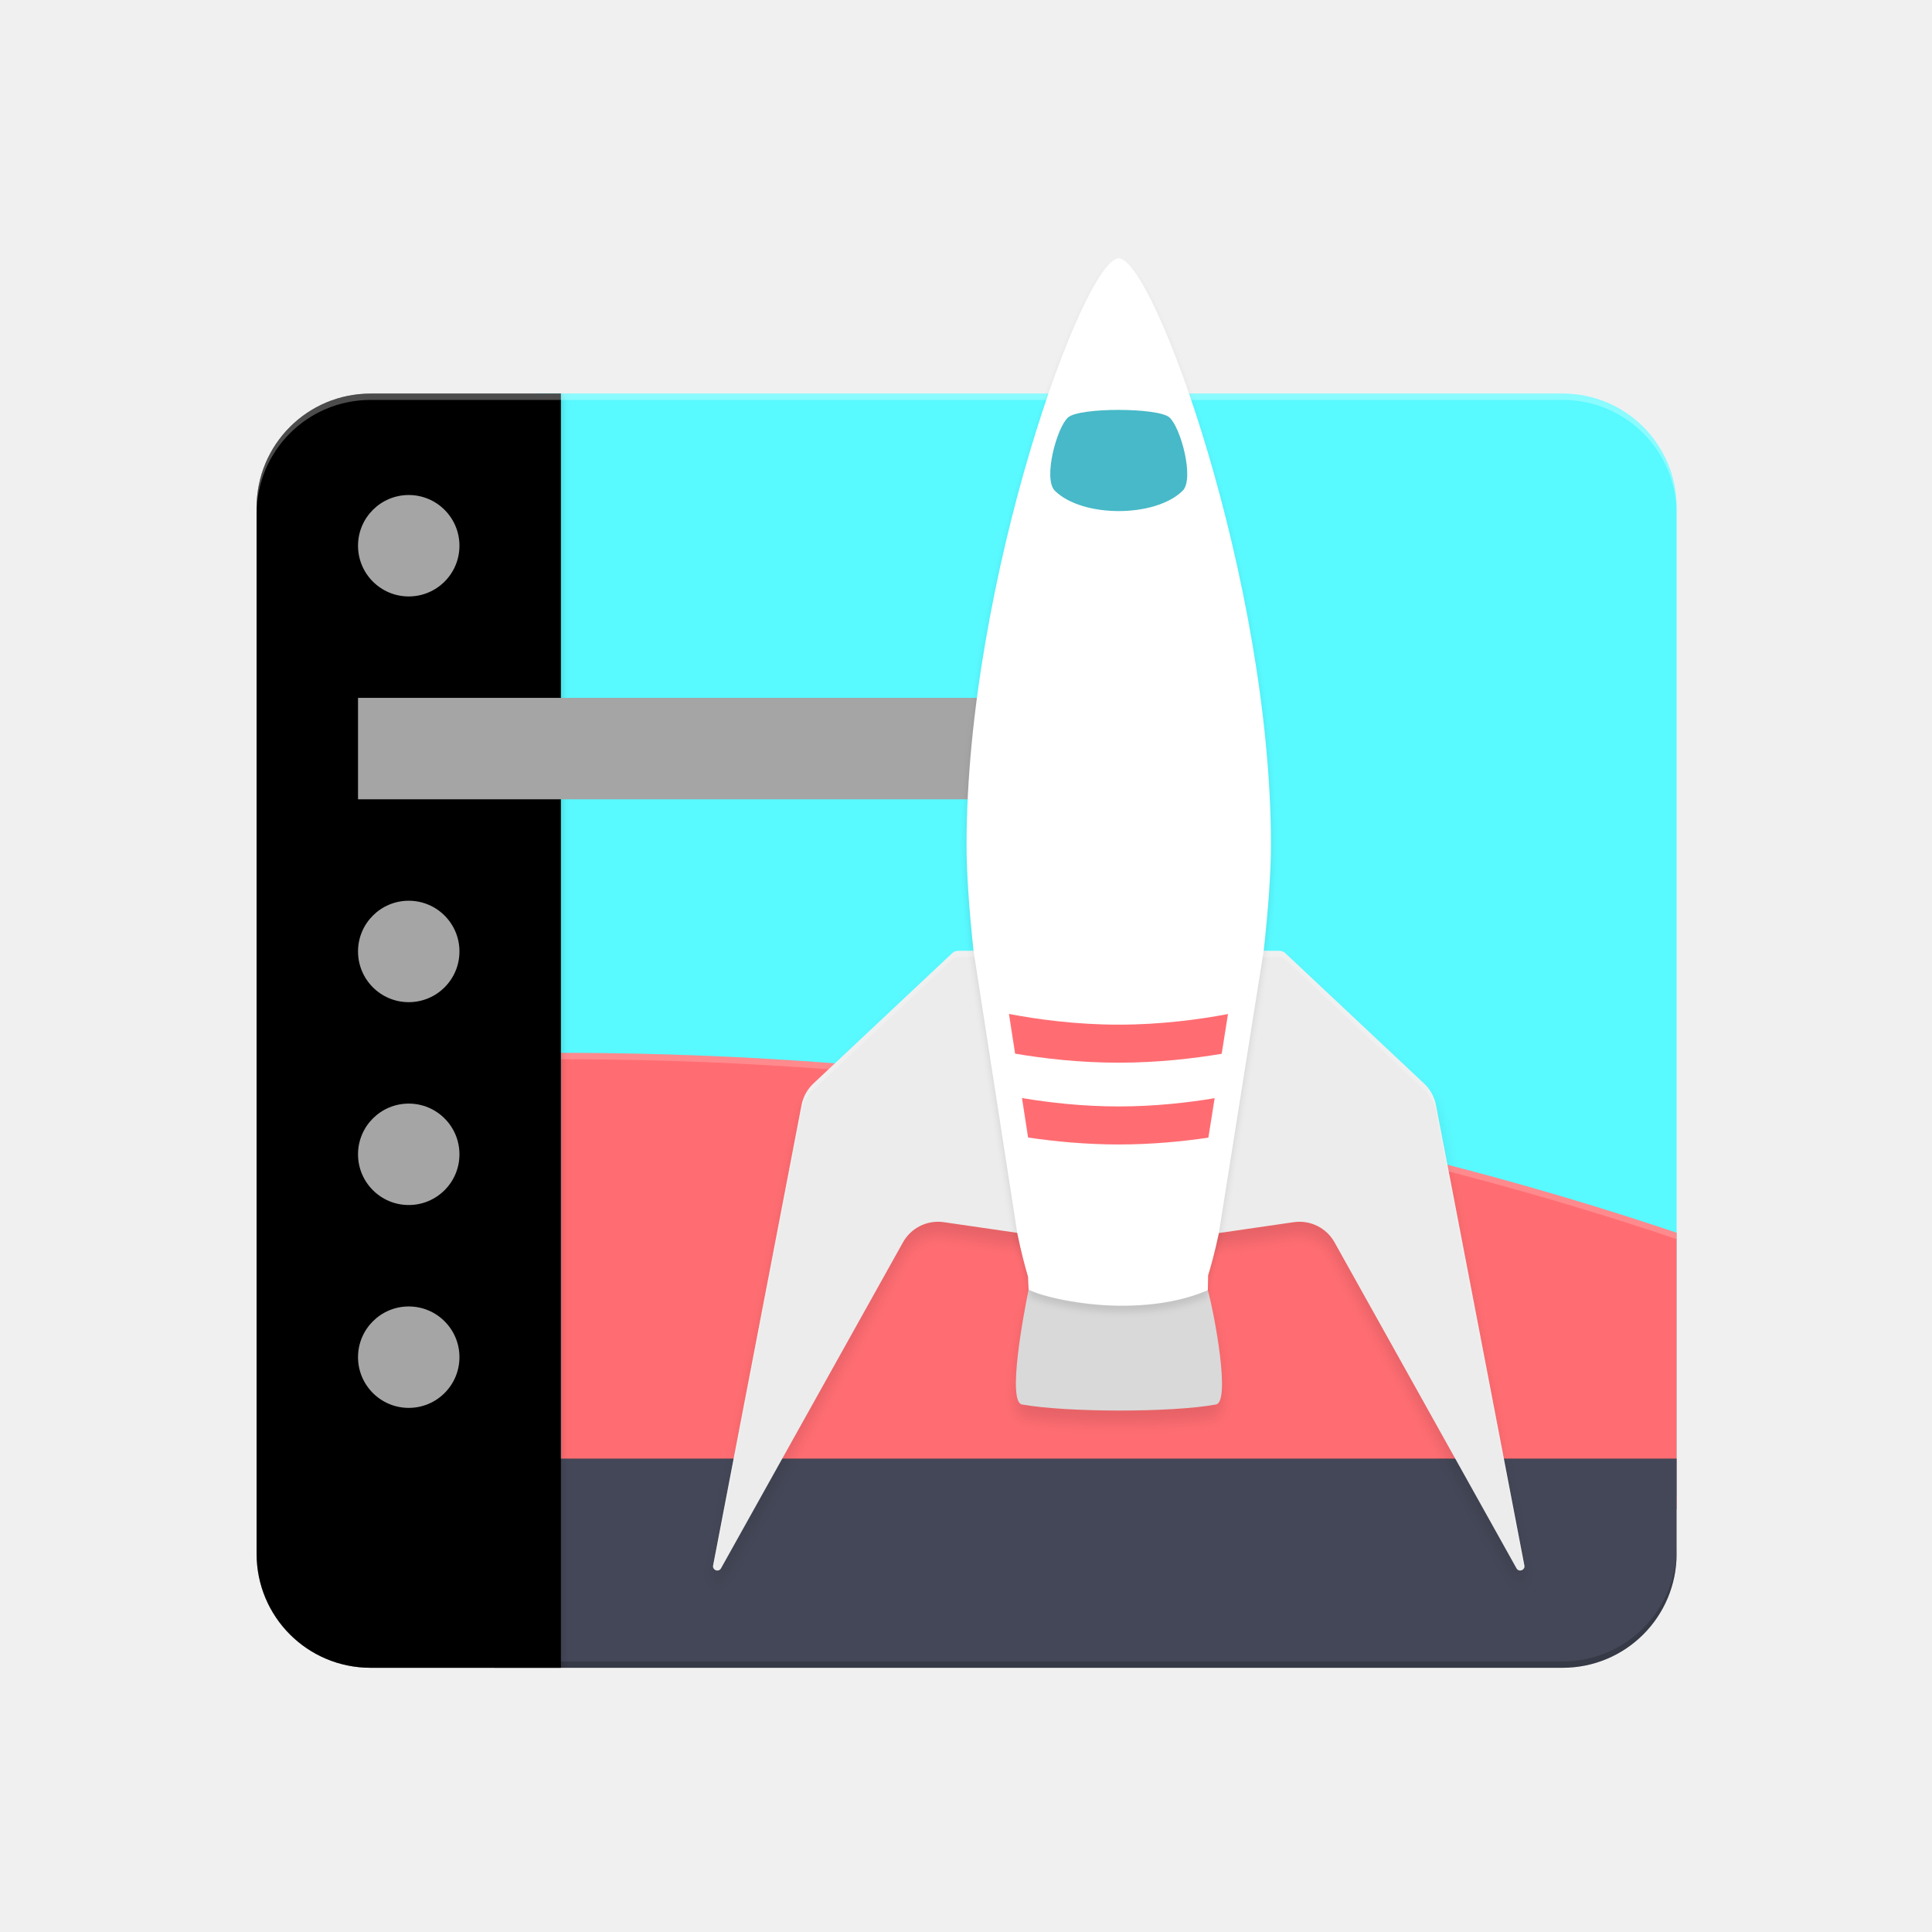
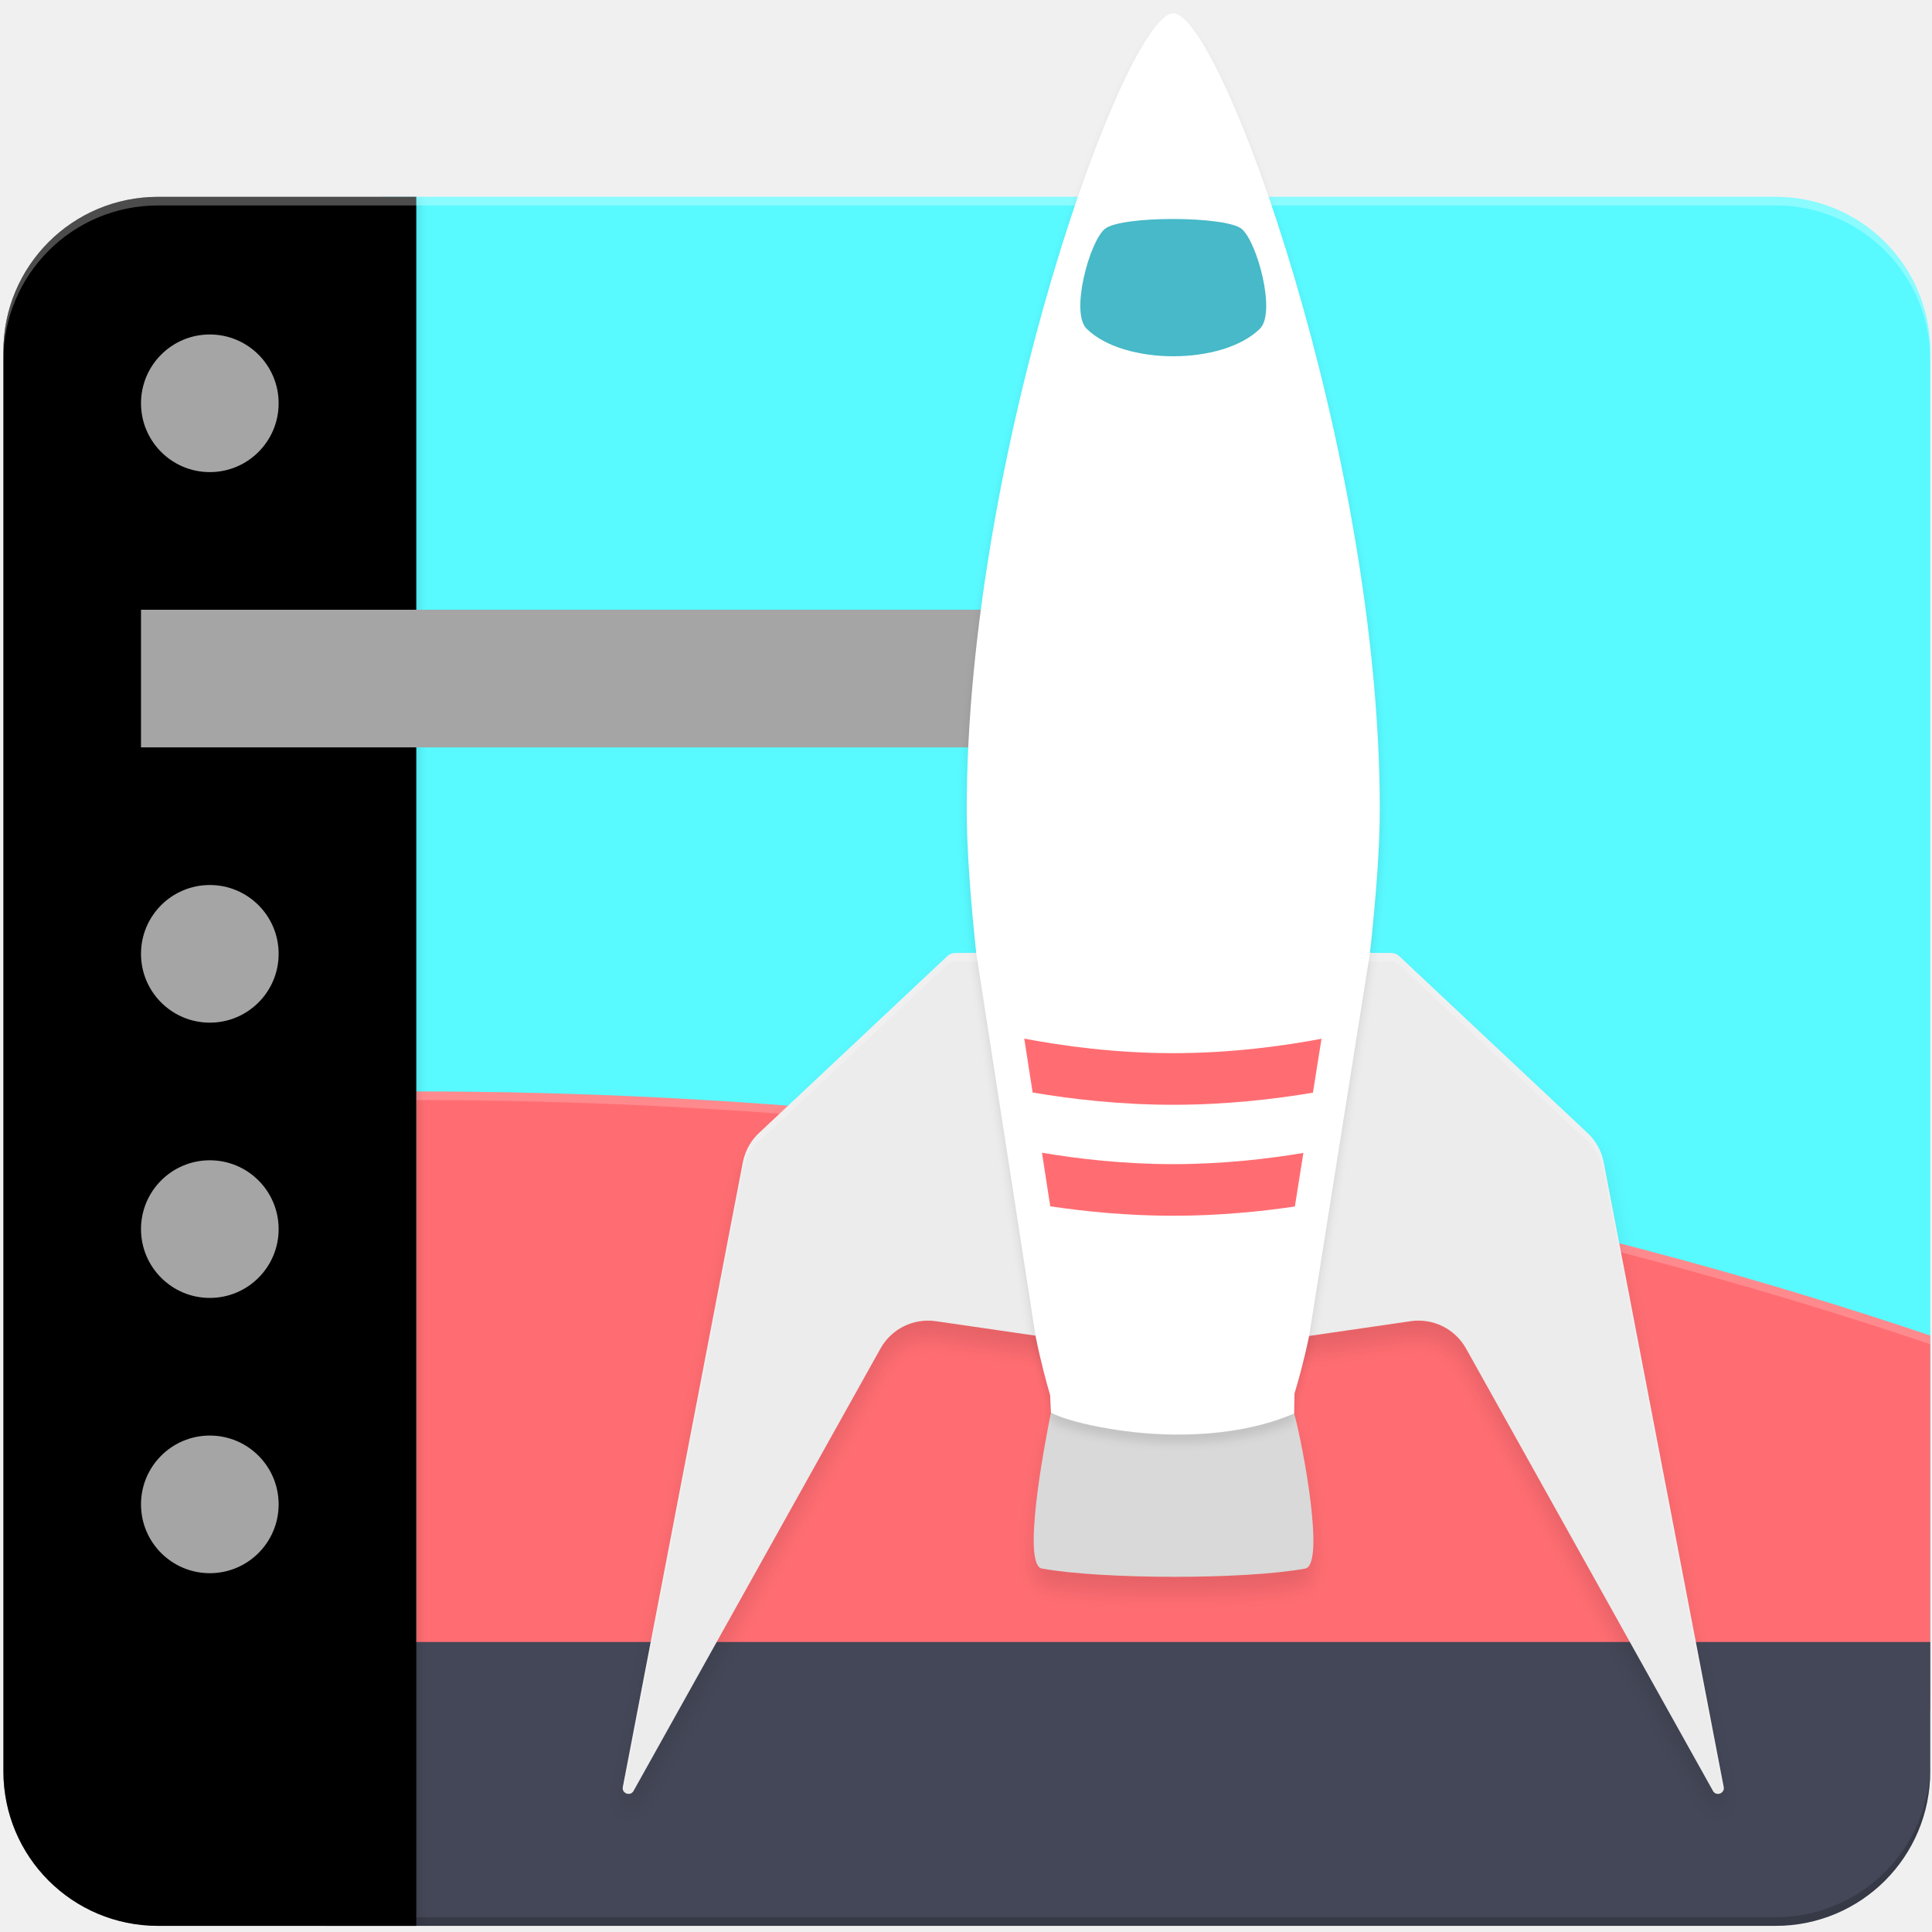
<svg xmlns="http://www.w3.org/2000/svg" id="svg4434" height="128" width="128" version="1.1">
  <defs id="defs4436">
    <clipPath clipPathUnits="userSpaceOnUse" id="clipPath1267">
      <path id="path1269" d="m -276,-164 c 19.944,0 36,16.056 36,36 v 20 290 20 c 0,19.944 -16.056,36 -36,36 h -376 c -19.944,0 -36,-16.056 -36,-36 v -20 -290 -20 c 0,-19.944 16.056,-36 36,-36 z" style="fill:#4a148c;fill-opacity:1;stroke:none" />
    </clipPath>
    <filter style="color-interpolation-filters:sRGB" id="filter1767" x="-0.032" width="1.064" y="-0.007" height="1.015">
      <feGaussianBlur stdDeviation="1.28" id="feGaussianBlur1769" />
    </filter>
    <filter style="color-interpolation-filters:sRGB" id="filter1646" x="-0.021" width="1.042" y="-0.028" height="1.055">
      <feGaussianBlur stdDeviation="2.267" id="feGaussianBlur1648" />
    </filter>
    <filter style="color-interpolation-filters:sRGB" id="filter1763" x="-0.027" width="1.053" y="-0.008" height="1.015">
      <feGaussianBlur stdDeviation="1.066" id="feGaussianBlur1765" />
    </filter>
  </defs>
-   <g id="g1114" transform="matrix(0.21,0,0,0.21,18.05,52.326)">
-     <path style="display: inline; fill-opacity: 1; stroke: none; fill: rgb(88, 249, 255);" d="M 83,-125 V 223 H 443 V -89 c 0,-19.944 -16.056,-36 -36,-36 z" id="rect4229" />
-     <path style="display: inline; fill-opacity: 1; stroke: none; fill: rgb(255, 109, 114);" d="m 91,83 c 150.819,0 273.422,30.222 352,56.752 V 189 217 227 H 91 Z" id="path4755" />
+   <g id="g1114" transform="matrix(0.2849582,0,0,0.2849582,1.647926,48.66101)">
+     <path style="display:inline;fill:#58f9ff;fill-opacity:1;stroke:none" d="M 83,-125 V 223 H 443 V -89 c 0,-19.944 -16.056,-36 -36,-36 z" id="rect4229" />
+     <path style="display:inline;fill:#ff6d72;fill-opacity:1;stroke:none" d="m 91,83 c 150.819,0 273.422,30.222 352,56.752 V 189 217 227 H 91 Z" id="path4755" />
    <path style="display:inline;opacity:0.2;fill:#ffffff;fill-opacity:1;stroke:none;enable-background:new" d="m 91,83 c 150.819,0 273.422,30.222 352,56.752 v 2 C 364.422,115.222 241.819,85 91,85 Z" id="path4757" />
-     <path style="display: inline; fill-opacity: 1; stroke: none; fill: rgb(68, 71, 87);" d="m 70,211 v 66 h 337 c 19.944,0 36,-16.056 36,-36 v -30 z" id="path1208" />
+     <path style="display:inline;fill:#444757;fill-opacity:1;stroke:none" d="m 70,211 v 66 h 337 c 19.944,0 36,-16.056 36,-36 v -30 z" id="path1208" />
    <path id="path2004" d="m -336,-164 h 96 v 416 h -96 z" clip-path="url(#clipPath1267)" style="display:inline;opacity:0.2;fill:#000000;fill-opacity:1;stroke:none;stroke-width:16;stroke-linecap:round;stroke-linejoin:miter;stroke-miterlimit:10;stroke-dasharray:none;stroke-dashoffset:0;stroke-opacity:1;filter:url(#filter1767);enable-background:new" transform="matrix(-1,0,0,1,-245,39)" />
-     <path style="display: inline; fill-opacity: 1; stroke: none;" d="m 31,-125 c -19.944,0 -36,16.056 -36,36 v 278 28 24 c 0,19.944 16.056,36 36,36 h 60 v -60 -28 -314 z" id="path898" />
-     <rect y="-3" x="-267" height="32" width="240" id="rect1955" style="display: inline; fill-opacity: 1; stroke: none; stroke-width: 16; stroke-linecap: round; stroke-linejoin: miter; stroke-miterlimit: 10; stroke-dasharray: none; stroke-dashoffset: 0; stroke-opacity: 1; fill: rgb(165, 165, 165);" ry="16" transform="scale(-1)" rx="0" />
+     <path style="display:inline;fill-opacity:1;stroke:none" d="m 31,-125 c -19.944,0 -36,16.056 -36,36 v 278 28 24 c 0,19.944 16.056,36 36,36 h 60 v -60 -28 -314 z" id="path898" />
+     <rect y="-3" x="-267" height="32" width="240" id="rect1955" style="display:inline;fill:#a5a5a5;fill-opacity:1;stroke:none;stroke-width:16;stroke-linecap:round;stroke-linejoin:miter;stroke-miterlimit:10;stroke-dasharray:none;stroke-dashoffset:0;stroke-opacity:1" ry="16" transform="scale(-1)" rx="0" />
    <path style="display:inline;opacity:0.3;fill:#ffffff;fill-opacity:1;stroke:none;enable-background:new" d="m 31,-125 c -19.944,0 -36,16.056 -36,36 v 2 c 0,-19.944 16.056,-36 36,-36 h 376 c 19.944,0 36,16.056 36,36 v -2 c 0,-19.944 -16.056,-36 -36,-36 z" id="path1254" />
-     <rect y="99" x="27" height="32" width="32" id="rect1959" style="display: inline; fill-opacity: 1; stroke: none; stroke-width: 16; stroke-linecap: round; stroke-linejoin: miter; stroke-miterlimit: 10; stroke-dasharray: none; stroke-dashoffset: 0; stroke-opacity: 1; fill: rgb(165, 165, 165);" ry="16" />
-     <rect style="display: inline; fill-opacity: 1; stroke: none; stroke-width: 16; stroke-linecap: round; stroke-linejoin: miter; stroke-miterlimit: 10; stroke-dasharray: none; stroke-dashoffset: 0; stroke-opacity: 1; fill: rgb(165, 165, 165);" id="rect1953" width="32" height="32" x="27" y="-93" ry="16" />
-     <rect style="display: inline; fill-opacity: 1; stroke: none; stroke-width: 16; stroke-linecap: round; stroke-linejoin: miter; stroke-miterlimit: 10; stroke-dasharray: none; stroke-dashoffset: 0; stroke-opacity: 1; fill: rgb(165, 165, 165);" id="rect1957" width="32" height="32" x="27" y="35" ry="16" />
-     <rect style="display: inline; fill-opacity: 1; stroke: none; stroke-width: 16; stroke-linecap: round; stroke-linejoin: miter; stroke-miterlimit: 10; stroke-dasharray: none; stroke-dashoffset: 0; stroke-opacity: 1; fill: rgb(165, 165, 165);" id="rect1974" width="32" height="32" x="27" y="163" ry="16" />
+     <rect y="99" x="27" height="32" width="32" id="rect1959" style="display:inline;fill:#a5a5a5;fill-opacity:1;stroke:none;stroke-width:16;stroke-linecap:round;stroke-linejoin:miter;stroke-miterlimit:10;stroke-dasharray:none;stroke-dashoffset:0;stroke-opacity:1" ry="16" />
+     <rect style="display:inline;fill:#a5a5a5;fill-opacity:1;stroke:none;stroke-width:16;stroke-linecap:round;stroke-linejoin:miter;stroke-miterlimit:10;stroke-dasharray:none;stroke-dashoffset:0;stroke-opacity:1" id="rect1953" width="32" height="32" x="27" y="-93" ry="16" />
+     <rect style="display:inline;fill:#a5a5a5;fill-opacity:1;stroke:none;stroke-width:16;stroke-linecap:round;stroke-linejoin:miter;stroke-miterlimit:10;stroke-dasharray:none;stroke-dashoffset:0;stroke-opacity:1" id="rect1957" width="32" height="32" x="27" y="35" ry="16" />
+     <rect style="display:inline;fill:#a5a5a5;fill-opacity:1;stroke:none;stroke-width:16;stroke-linecap:round;stroke-linejoin:miter;stroke-miterlimit:10;stroke-dasharray:none;stroke-dashoffset:0;stroke-opacity:1" id="rect1974" width="32" height="32" x="27" y="163" ry="16" />
    <path id="path1641" d="m 251,53 -29.82,1.781 -4.939,0.023 c -0.639,0.022 -1.251,0.266 -1.73,0.689 l -43.568,40.924 c -2.022,1.796 -3.414,4.194 -3.973,6.84 l -27.932,145.422 c -0.334,1.51 1.729,2.294 2.482,0.943 l 57.426,-102.885 c 2.56,-4.565 7.668,-7.081 12.848,-6.328 l 23.17,3.365 L 267,145 Z m 36,0 -16,92 27.594,-1.162 23.613,-3.428 c 5.179,-0.753 10.287,1.763 12.848,6.328 l 57.426,102.883 c 0.754,1.35 2.816,0.567 2.482,-0.943 L 367.031,103.256 c -0.559,-2.646 -1.951,-5.043 -3.973,-6.84 L 319.49,55.494 c -0.479,-0.423 -1.092,-0.667 -1.73,-0.689 l -5.021,-0.027 z m -48.441,108.676 c -1.603,7.886 -6.777,35.412 -2.094,36.252 14.049,2.52 47.161,2.594 61.211,0 4.659,-0.86 -0.434,-28.254 -2.562,-36.064 z" style="clip-rule:evenodd;display:inline;opacity:0.1;fill:#000000;fill-opacity:1;fill-rule:nonzero;stroke:none;stroke-width:0.363;stroke-miterlimit:10;filter:url(#filter1646);enable-background:new" />
    <path style="clip-rule:evenodd;display:inline;fill:#ececec;fill-opacity:1;fill-rule:nonzero;stroke:none;stroke-width:0.363;stroke-miterlimit:10;enable-background:new" d="M 312.739,50.778 287,49 l -16,92 27.594,-1.161 23.614,-3.429 c 5.179,-0.753 10.287,1.764 12.847,6.328 l 57.425,102.884 c 0.754,1.35 2.817,0.567 2.484,-0.943 L 367.032,99.257 c -0.559,-2.646 -1.951,-5.044 -3.973,-6.84 L 319.49,51.494 c -0.479,-0.423 -1.091,-0.667 -1.729,-0.689 z m -91.559,0.004 -4.94,0.024 c -0.639,0.022 -1.25,0.266 -1.729,0.689 l -43.57,40.923 c -2.022,1.796 -3.414,4.194 -3.973,6.84 l -27.932,145.421 c -0.334,1.51 1.73,2.294 2.484,0.943 l 57.425,-102.884 c 2.56,-4.565 7.668,-7.081 12.848,-6.328 l 23.171,3.365 L 267,141 251,49 Z" id="path9" />
    <path id="path872" style="clip-rule:evenodd;display:inline;fill:#d9d9d9;fill-opacity:1;fill-rule:nonzero;stroke:none;stroke-width:0.363;stroke-miterlimit:10;stroke-opacity:1;enable-background:new" d="m 238.558,157.675 c -1.603,7.886 -6.775,35.412 -2.092,36.252 14.049,2.52 47.161,2.594 61.211,0 4.659,-0.86 -0.434,-28.254 -2.563,-36.064" />
    <path id="path1314" d="m 267,-165.66 c -11.066,0 -48.02,102.013 -48.02,184.994 0,9.066 0.849,20.737 2.199,33.447 l 13.784,88.993 c 1.285,6.331 2.643,11.247 3.41,13.821 l 0.184,4.08 c 3.889,2.121 16.277,4.965 28.442,5.093 12.726,0.133 21.937,-2.231 28.113,-4.905 l 0.077,-4.645 c 0.83,-2.722 2.158,-7.436 3.403,-13.379 l 14.145,-89.061 c 1.4,-12.801 2.281,-24.494 2.281,-33.444 0,-82.981 -36.953,-184.994 -48.019,-184.994 z" style="clip-rule:evenodd;display:inline;opacity:0.1;fill:#000000;fill-opacity:1;fill-rule:nonzero;stroke-width:0.363;stroke-miterlimit:10;filter:url(#filter1763);enable-background:new" />
    <path style="clip-rule:evenodd;display:inline;opacity:0.2;fill:#ffffff;fill-opacity:1;fill-rule:nonzero;stroke-width:0.363;stroke-miterlimit:10;enable-background:new" d="m 251,49 -29.82,1.781 -4.939,0.023 c -0.639,0.022 -1.251,0.266 -1.73,0.689 l -43.568,40.924 c -2.022,1.796 -3.414,4.194 -3.973,6.84 l -27.932,145.422 c -0.09,0.407 0.002,0.752 0.188,1.025 l 27.744,-144.447 c 0.559,-2.646 1.951,-5.043 3.973,-6.84 L 214.51,53.494 c 0.479,-0.423 1.092,-0.667 1.73,-0.689 l 4.939,-0.023 L 251,51 266.65,140.986 267,141 Z m 36,0 -16,92 0.35,-0.016 L 287,51 l 25.738,1.777 5.021,0.027 c 0.639,0.022 1.251,0.266 1.73,0.689 l 43.568,40.922 c 2.021,1.796 3.414,4.194 3.973,6.84 l 27.744,144.449 c 0.186,-0.274 0.277,-0.62 0.188,-1.027 L 367.031,99.256 c -0.559,-2.646 -1.951,-5.043 -3.973,-6.84 L 319.49,51.494 c -0.479,-0.423 -1.092,-0.667 -1.73,-0.689 l -5.021,-0.027 z" id="path1337" />
    <path style="clip-rule:evenodd;display:inline;fill:#ffffff;fill-opacity:1;fill-rule:nonzero;stroke:none;stroke-width:0.363;stroke-miterlimit:10;enable-background:new" d="m 267,-167.66 c -11.066,0 -48.02,102.013 -48.02,184.994 0,9.066 0.849,20.737 2.199,33.447 l 13.784,88.993 c 1.285,6.331 2.643,11.247 3.41,13.821 l 0.184,4.08 c 3.889,2.121 16.277,4.965 28.442,5.093 12.726,0.133 21.937,-2.231 28.113,-4.905 l 0.077,-4.645 c 0.83,-2.722 2.158,-7.436 3.403,-13.379 l 14.145,-89.061 c 1.4,-12.801 2.281,-24.494 2.281,-33.444 0,-82.981 -36.953,-184.994 -48.019,-184.994 z" id="path876" />
    <path d="m 287.149,-94.338 c -8.661,8.54 -31.637,8.54 -40.298,0 -3.81,-3.756 0.63,-20.126 4.206,-23.178 3.696,-3.154 28.28,-3.078 31.887,0 3.576,3.051 8.016,19.421 4.206,23.178" style="clip-rule:evenodd;display:inline;fill:#47b9c8;fill-opacity:1;fill-rule:nonzero;stroke-width:0.363;stroke-miterlimit:10;enable-background:new" id="path868" />
-     <path id="path20" d="m 232.361,70.713 1.941,12.533 c 9.021,1.528 20.349,2.848 32.697,2.848 12.249,0 23.491,-1.3 32.477,-2.812 l 1.99,-12.537 c -8.93,1.692 -21.072,3.35 -34.467,3.35 -13.477,0 -25.694,-1.678 -34.639,-3.381 z m 4.111,26.535 1.928,12.451 c 8.262,1.232 18.056,2.197 28.6,2.197 10.407,0 20.08,-0.942 28.273,-2.15 l 1.979,-12.453 C 288.871,98.693 278.397,99.896 267,99.896 c -11.52,0 -22.102,-1.229 -30.527,-2.648 z" style="color: rgb(0, 0, 0); font: medium sans-serif; font-feature-settings: normal; text-indent: 0px; text-align: start; text-decoration: none solid rgb(0, 0, 0); letter-spacing: normal; word-spacing: normal; text-transform: none; writing-mode: lr-tb; direction: ltr; text-orientation: mixed; dominant-baseline: auto; baseline-shift: baseline; text-anchor: start; white-space: normal; clip-rule: evenodd; display: inline; overflow: visible; visibility: visible; isolation: auto; mix-blend-mode: normal; color-interpolation: srgb; color-interpolation-filters: linearrgb; vector-effect: none; fill-opacity: 1; fill-rule: evenodd; stroke: none; stroke-width: 12; stroke-linecap: butt; stroke-linejoin: miter; stroke-miterlimit: 10; stroke-dasharray: none; stroke-dashoffset: 0; stroke-opacity: 1; color-rendering: auto; image-rendering: auto; shape-rendering: auto; text-rendering: auto; fill: rgb(255, 109, 114);" />
+     <path id="path20" d="m 232.361,70.713 1.941,12.533 c 9.021,1.528 20.349,2.848 32.697,2.848 12.249,0 23.491,-1.3 32.477,-2.812 l 1.99,-12.537 c -8.93,1.692 -21.072,3.35 -34.467,3.35 -13.477,0 -25.694,-1.678 -34.639,-3.381 z m 4.111,26.535 1.928,12.451 c 8.262,1.232 18.056,2.197 28.6,2.197 10.407,0 20.08,-0.942 28.273,-2.15 l 1.979,-12.453 C 288.871,98.693 278.397,99.896 267,99.896 c -11.52,0 -22.102,-1.229 -30.527,-2.648 z" style="color:#000000;font-style:normal;font-variant:normal;font-weight:normal;font-stretch:normal;font-size:medium;line-height:normal;font-family:sans-serif;font-feature-settings:normal;text-indent:0px;text-align:start;text-decoration:none;text-decoration-line:none;text-decoration-style:solid;text-decoration-color:#000000;letter-spacing:normal;word-spacing:normal;text-transform:none;writing-mode:lr-tb;direction:ltr;text-orientation:mixed;dominant-baseline:auto;baseline-shift:baseline;text-anchor:start;white-space:normal;clip-rule:evenodd;display:inline;overflow:visible;visibility:visible;isolation:auto;mix-blend-mode:normal;vector-effect:none;fill:#ff6d72;fill-opacity:1;fill-rule:evenodd;stroke:none;stroke-width:12;stroke-linecap:butt;stroke-linejoin:miter;stroke-miterlimit:10;stroke-dasharray:none;stroke-dashoffset:0;stroke-opacity:1;color-rendering:auto;image-rendering:auto;shape-rendering:auto;text-rendering:auto" />
    <path id="path1271" d="M 31,277 C 11.056,277 -5,260.944 -5,241 v -2 c 0,19.944 16.056,36 36,36 h 376 c 19.944,0 36,-16.056 36,-36 v 2 c 0,19.944 -16.056,36 -36,36 z" style="display:inline;opacity:0.2;fill:#000000;fill-opacity:1;stroke:none;enable-background:new" />
  </g>
</svg>
